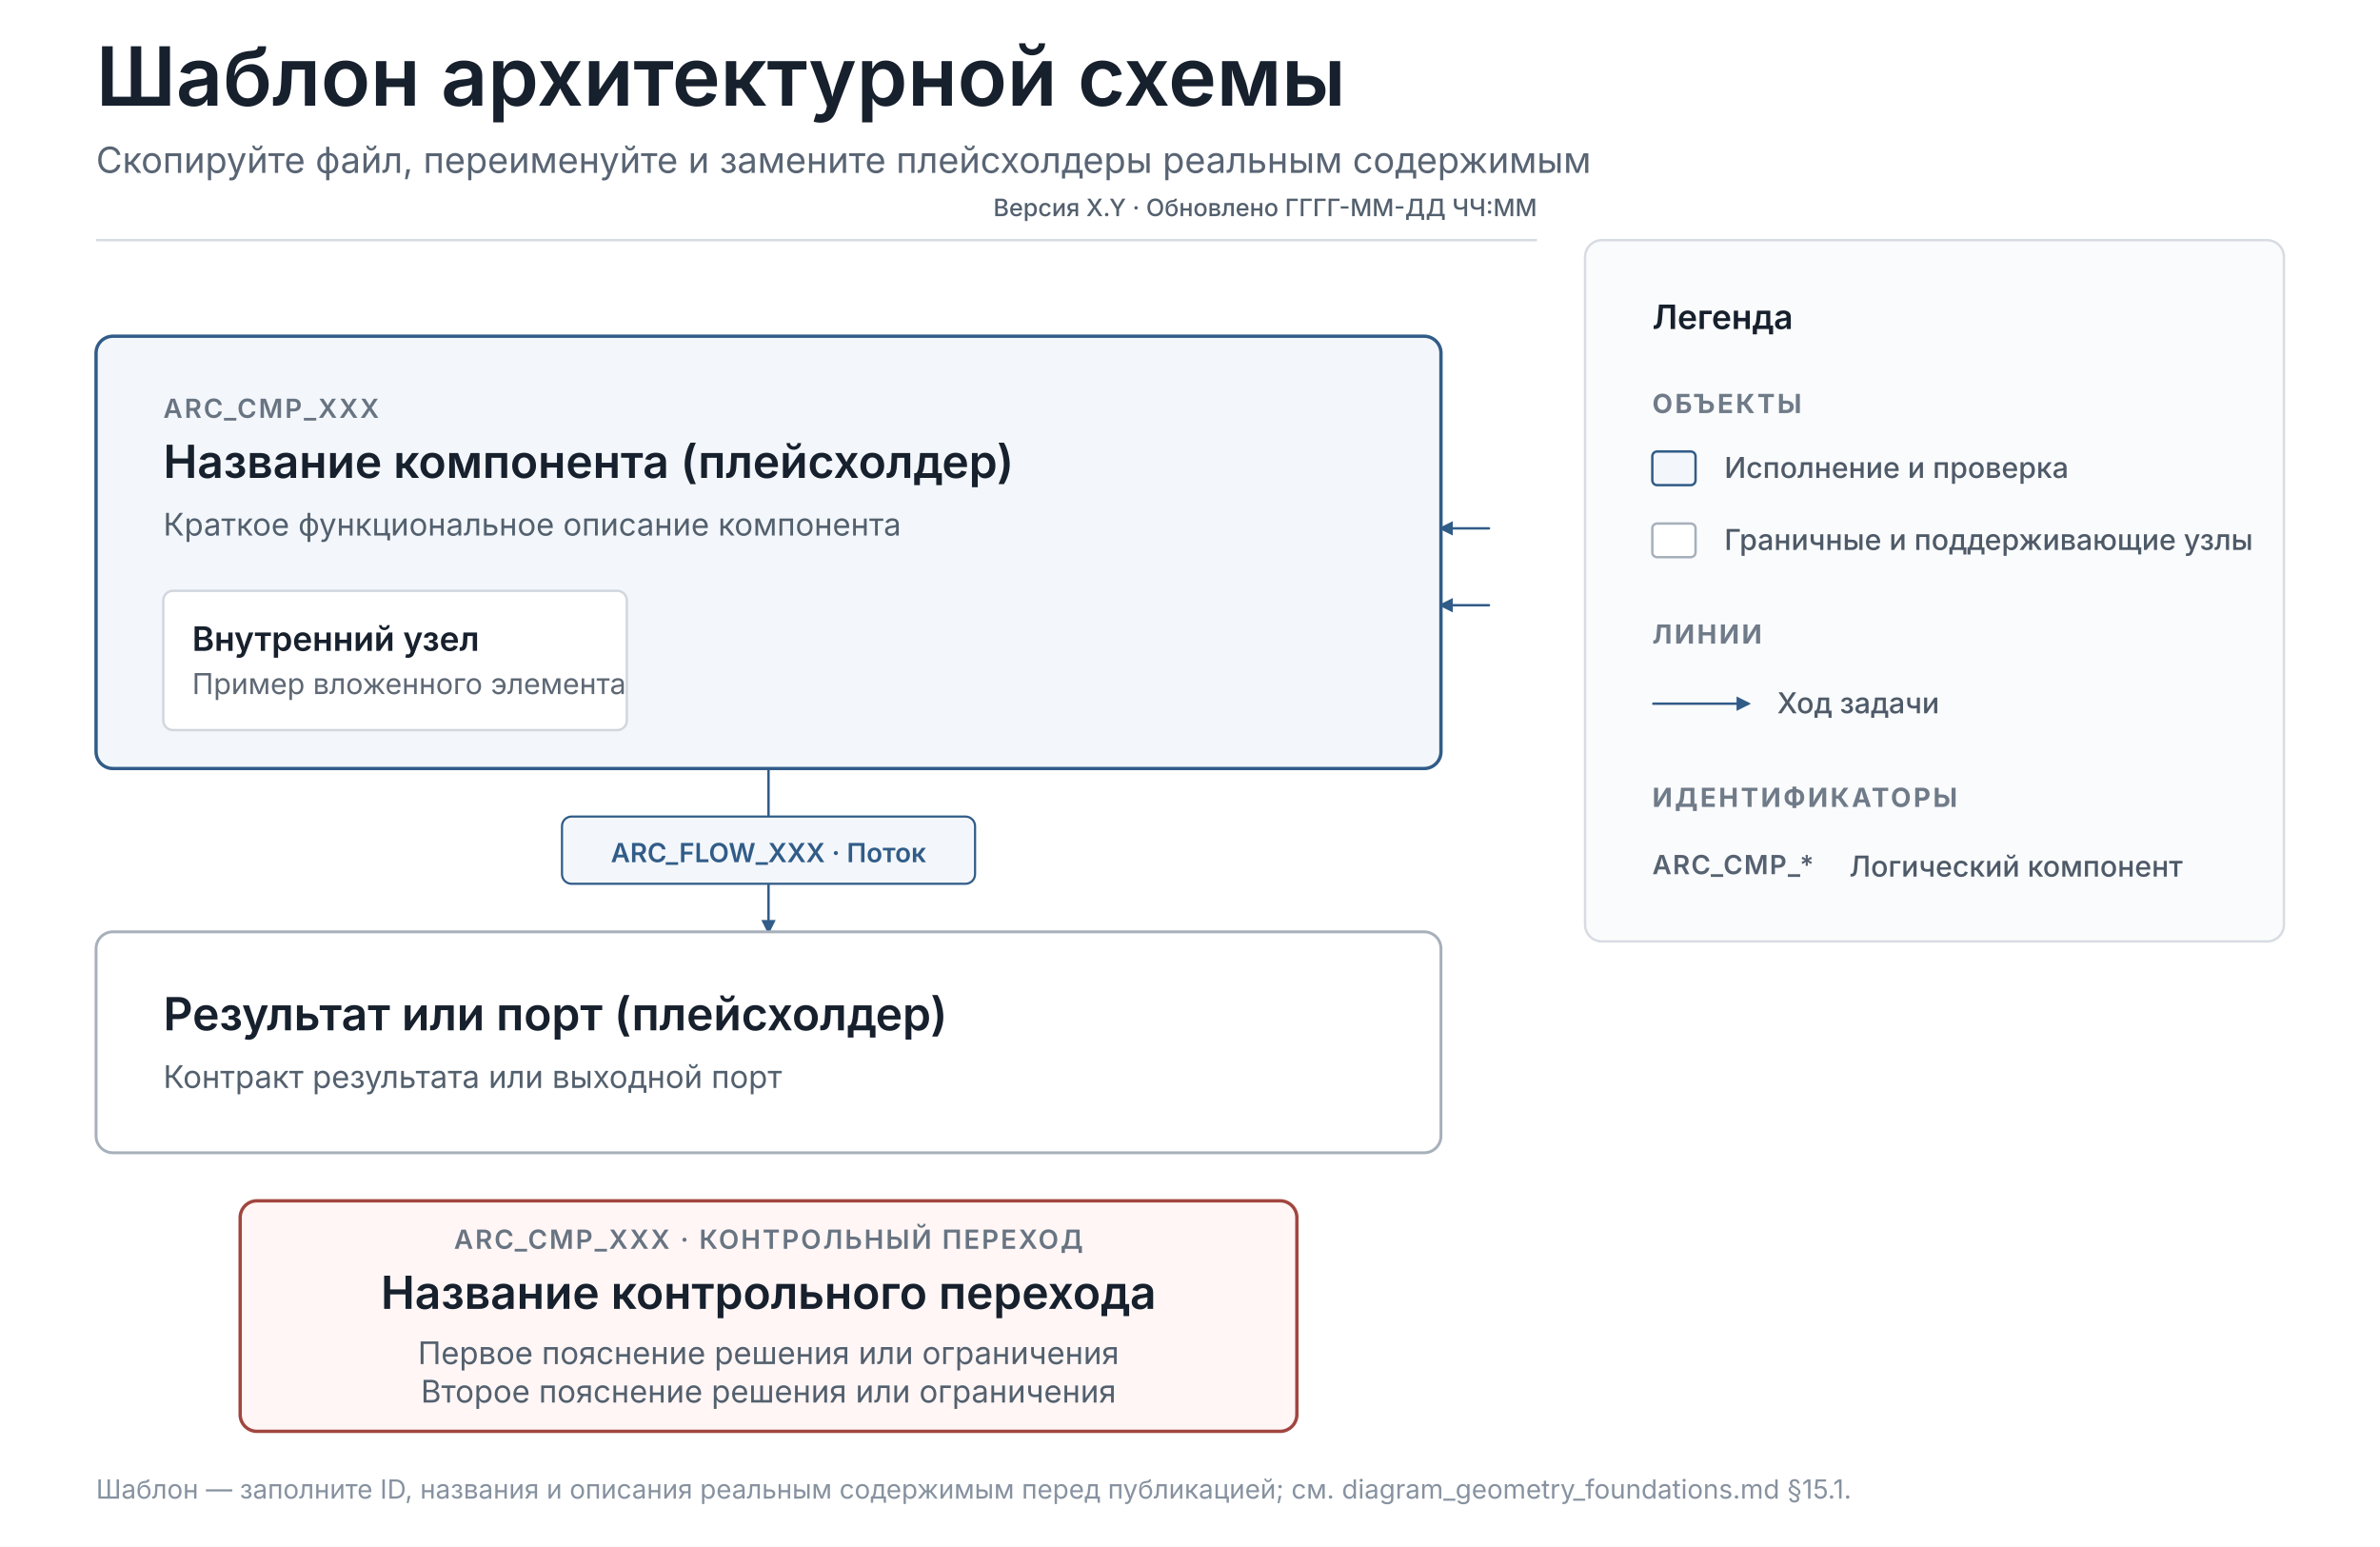
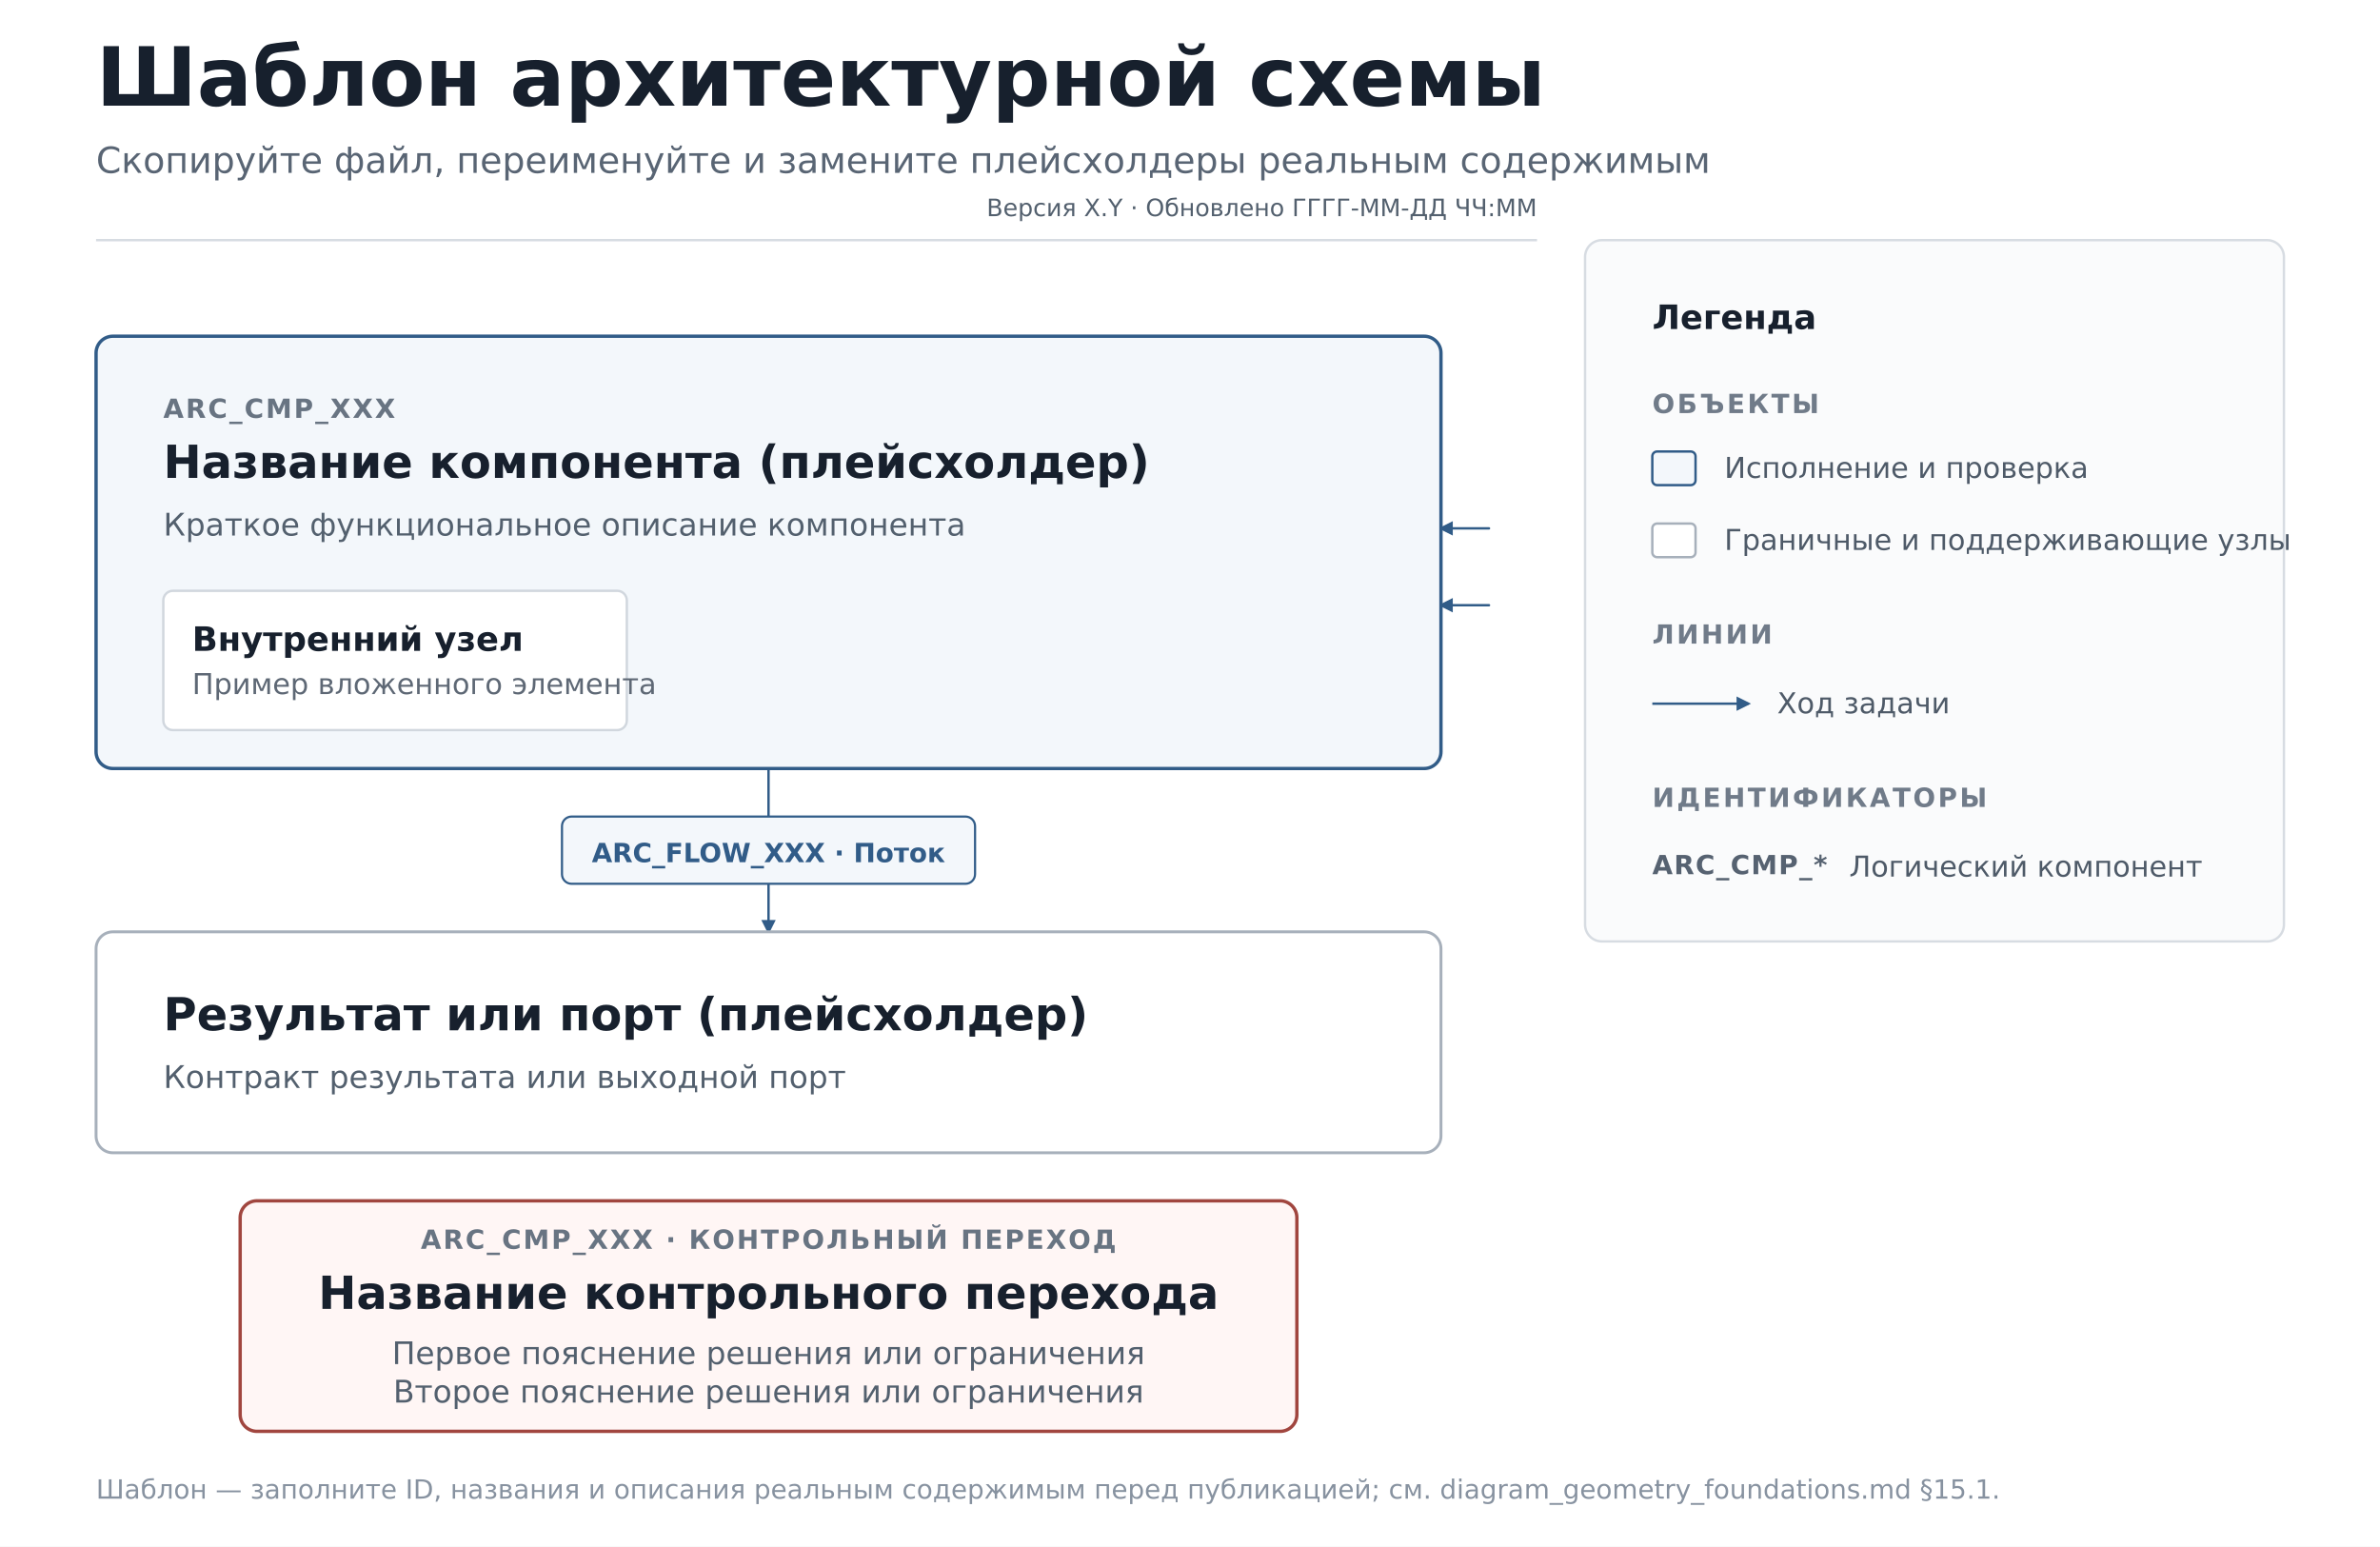
<svg xmlns="http://www.w3.org/2000/svg" width="991" height="644" viewBox="0 0 991 644" role="img" aria-labelledby="title desc" data-diagram-kind="architecture">
  <defs>
    <marker id="arrow-main" viewBox="0 0 10 10" refX="8.2" refY="5" markerWidth="6" markerHeight="6" orient="auto-start-reverse">
      <path d="M0 0L10 5L0 10Z" fill="#315C88" />
    </marker>
    <style>
-       text { font-family: Inter, "Segoe UI", Arial, sans-serif; fill: #17202D; }
+       text { font-family: "DejaVu Sans", sans-serif; fill: #17202D; }
      .title { font-size: 34px; font-weight: 600; }
      .subtitle { font-size: 15px; font-weight: 400; fill: #596574; }
      .component-id { font-size: 11px; font-weight: 600; letter-spacing: 0.8px; fill: #687482; }
      .component-title { font-size: 19px; font-weight: 600; }
      .component-text { font-size: 13px; font-weight: 400; fill: #53606E; }
      .nested-title { font-size: 14px; font-weight: 600; }
      .nested-text { font-size: 12px; font-weight: 400; fill: #5E6875; }
      .flow-text { font-size: 11px; font-weight: 600; fill: #315C88; }
      .legend { font-size: 12px; font-weight: 500; fill: #4E5A68; }
      .legend-section { font-size: 11px; font-weight: 700; letter-spacing: 1px; fill: #707B89; }
      .legend-id { font-size: 11px; font-weight: 600; letter-spacing: 0.5px; fill: #566271; }
      .legend-heading { font-size: 14px; font-weight: 600; }
      .template-note { font-size: 11px; font-weight: 400; fill: #8792A0; }
      .gate-note { font-size: 10px; font-weight: 500; fill: #53606E; }
      .execution-card { fill: #F3F7FB; stroke: #315C88; stroke-width: 1.4; }
      .control-card { fill: #FFF6F5; stroke: #A1463F; stroke-width: 1.4; }
      .neutral-card { fill: #FFFFFF; stroke: #A7B0BB; stroke-width: 1.2; }
      .inner-card { fill: #FFFFFF; stroke: #D1D7DE; stroke-width: 1; }
      .flow-label-blue { fill: #F3F7FB; stroke: #315C88; stroke-width: 0.9; }
      .main-line { fill: none; stroke: #315C88; stroke-width: 1; stroke-linecap: round; stroke-linejoin: round; marker-end: url(#arrow-main); }
    </style>
    <g id="template-multiline-label-reference">
      <path id="template-multiline-flow" class="main-line" d="M100 -20V0" data-shared-route="true" data-route="direct" />
      <rect id="template-flow-label-multiline" x="20" y="0" width="160" height="44" rx="4" class="flow-label-blue" data-connector-ref="template-multiline-flow" data-layout="flow-label-multiline" data-padding-profile="flow-caption" />
      <text x="100" y="17" class="template-note" text-anchor="middle" data-label-for="template-flow-label-multiline">Первая строка подписи</text>
      <text x="100" y="33" class="template-note" text-anchor="middle" data-label-for="template-flow-label-multiline">Вторая строка подписи</text>
    </g>
  </defs>
  <rect width="991" height="644" fill="#FFFFFF" />
  <text x="40" y="44" class="title">Шаблон архитектурной схемы</text>
  <text x="40" y="72" class="subtitle">Скопируйте файл, переименуйте и замените плейсхолдеры реальным содержимым</text>
  <text x="640" y="90" text-anchor="end" class="gate-note" data-diagram-meta="version">Версия X.Y · Обновлено ГГГГ-ММ-ДД ЧЧ:ММ</text>
  <line x1="40" y1="100" x2="640" y2="100" stroke="#D7DCE2" />
  <path id="template-main-flow" class="main-line" d="M320 320V388" data-source-ref="template-component" data-route="direct" />
  <path class="main-line" d="M620 220H600" data-shared-route="true" data-route="direct" data-port-group="template-right-inputs" data-port-target="template-component" data-port-side="right" />
  <path class="main-line" d="M620 252H600" data-shared-route="true" data-route="direct" data-port-group="template-right-inputs" data-port-target="template-component" data-port-side="right" />
  <g>
    <rect id="template-component" x="40" y="140" width="560" height="180" rx="7" class="execution-card" />
    <text x="68" y="174" class="component-id">ARC_CMP_XXX</text>
    <text x="68" y="199" class="component-title">Название компонента (плейсхолдер)</text>
    <text x="68" y="223" class="component-text">Краткое функциональное описание компонента</text>
    <rect x="68" y="246" width="193" height="58" rx="4" class="inner-card" />
    <text x="80" y="271" class="nested-title">Внутренний узел</text>
    <text x="80" y="289" class="nested-text">Пример вложенного элемента</text>
  </g>
  <rect id="template-flow-label" x="234" y="340" width="172" height="28" rx="4" class="flow-label-blue" data-gap-from="template-component" data-gap-kind="transition" data-connector-ref="template-main-flow" data-layout="flow-label" data-padding-profile="flow-caption" />
  <text x="320" y="359" class="flow-text" text-anchor="middle" data-label-for="template-flow-label">ARC_FLOW_XXX · Поток</text>
  <g>
    <rect id="template-result" x="40" y="388" width="560" height="92" rx="7" class="neutral-card" data-gap-from="template-component" />
    <text x="68" y="429" class="component-title">Результат или порт (плейсхолдер)</text>
    <text x="68" y="453" class="component-text">Контракт результата или выходной порт</text>
  </g>
  <g>
    <rect id="template-control-transition" x="100" y="500" width="440" height="96" rx="7" class="control-card" data-gap-from="template-result" data-gap-kind="transition" data-layout="control-transition" data-center-with="template-component" />
    <text x="320" y="520" class="component-id" text-anchor="middle" data-layout-slot="identity">ARC_CMP_XXX · КОНТРОЛЬНЫЙ ПЕРЕХОД</text>
    <text x="320" y="545" class="component-title" text-anchor="middle" data-layout-slot="title">Название контрольного перехода</text>
    <text x="320" y="568" class="component-text" text-anchor="middle" data-layout-slot="detail-1">Первое пояснение решения или ограничения</text>
    <text x="320" y="584" class="component-text" text-anchor="middle" data-layout-slot="detail-2">Второе пояснение решения или ограничения</text>
  </g>
  <g>
    <rect x="660" y="100" width="291" height="292" rx="7" fill="#FAFBFC" stroke="#D7DCE2" stroke-width="1" />
    <text x="688" y="137" class="legend-heading">Легенда</text>
    <text x="688" y="172" class="legend-section">ОБЪЕКТЫ</text>
    <rect x="688" y="188" width="18" height="14" rx="2" fill="#F3F7FB" stroke="#315C88" />
    <text x="718" y="199" class="legend">Исполнение и проверка</text>
    <rect x="688" y="218" width="18" height="14" rx="2" fill="#FFFFFF" stroke="#A7B0BB" />
    <text x="718" y="229" class="legend">Граничные и поддерживающие узлы</text>
    <text x="688" y="268" class="legend-section">ЛИНИИ</text>
    <line x1="688" y1="293" x2="728" y2="293" stroke="#315C88" stroke-width="1" marker-end="url(#arrow-main)" />
    <text x="740" y="297" class="legend">Ход задачи</text>
    <text x="688" y="336" class="legend-section">ИДЕНТИФИКАТОРЫ</text>
    <text x="688" y="364" class="legend-id">ARC_CMP_*</text>
    <text x="770" y="365" class="legend">Логический компонент</text>
  </g>
  <text x="40" y="624" class="template-note">Шаблон — заполните ID, названия и описания реальным содержимым перед публикацией; см. diagram_geometry_foundations.md §15.1.</text>
</svg>
